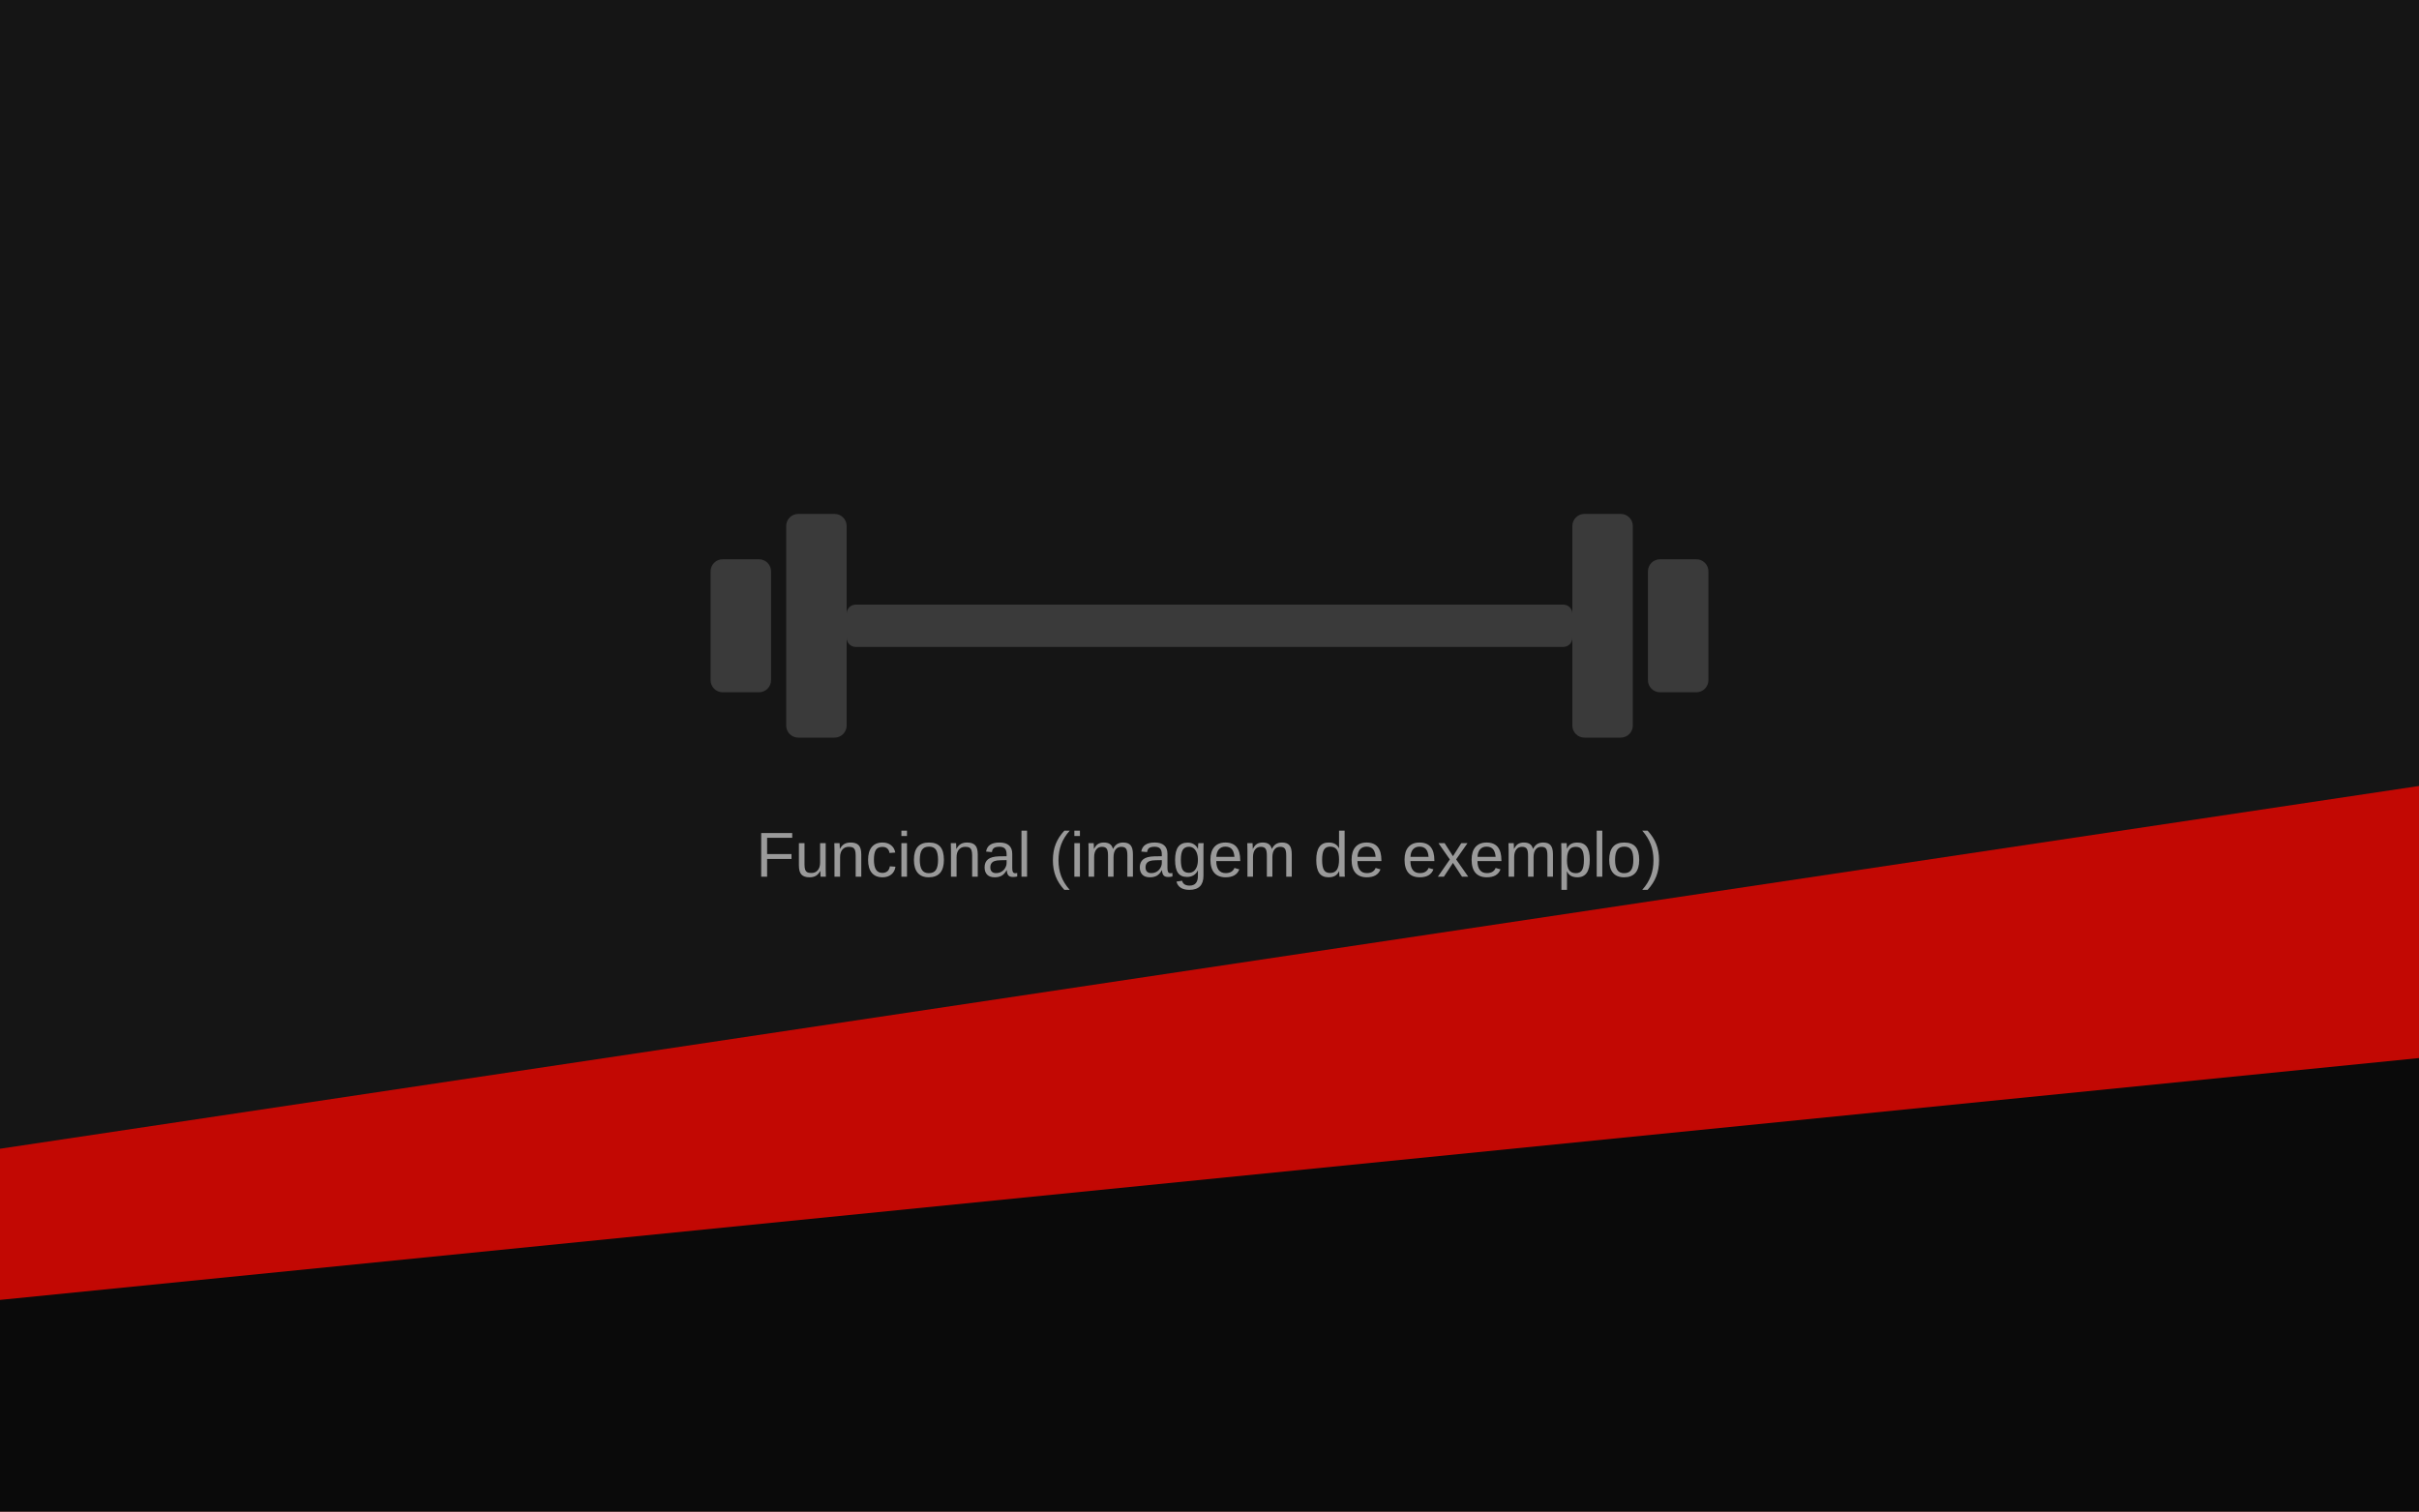
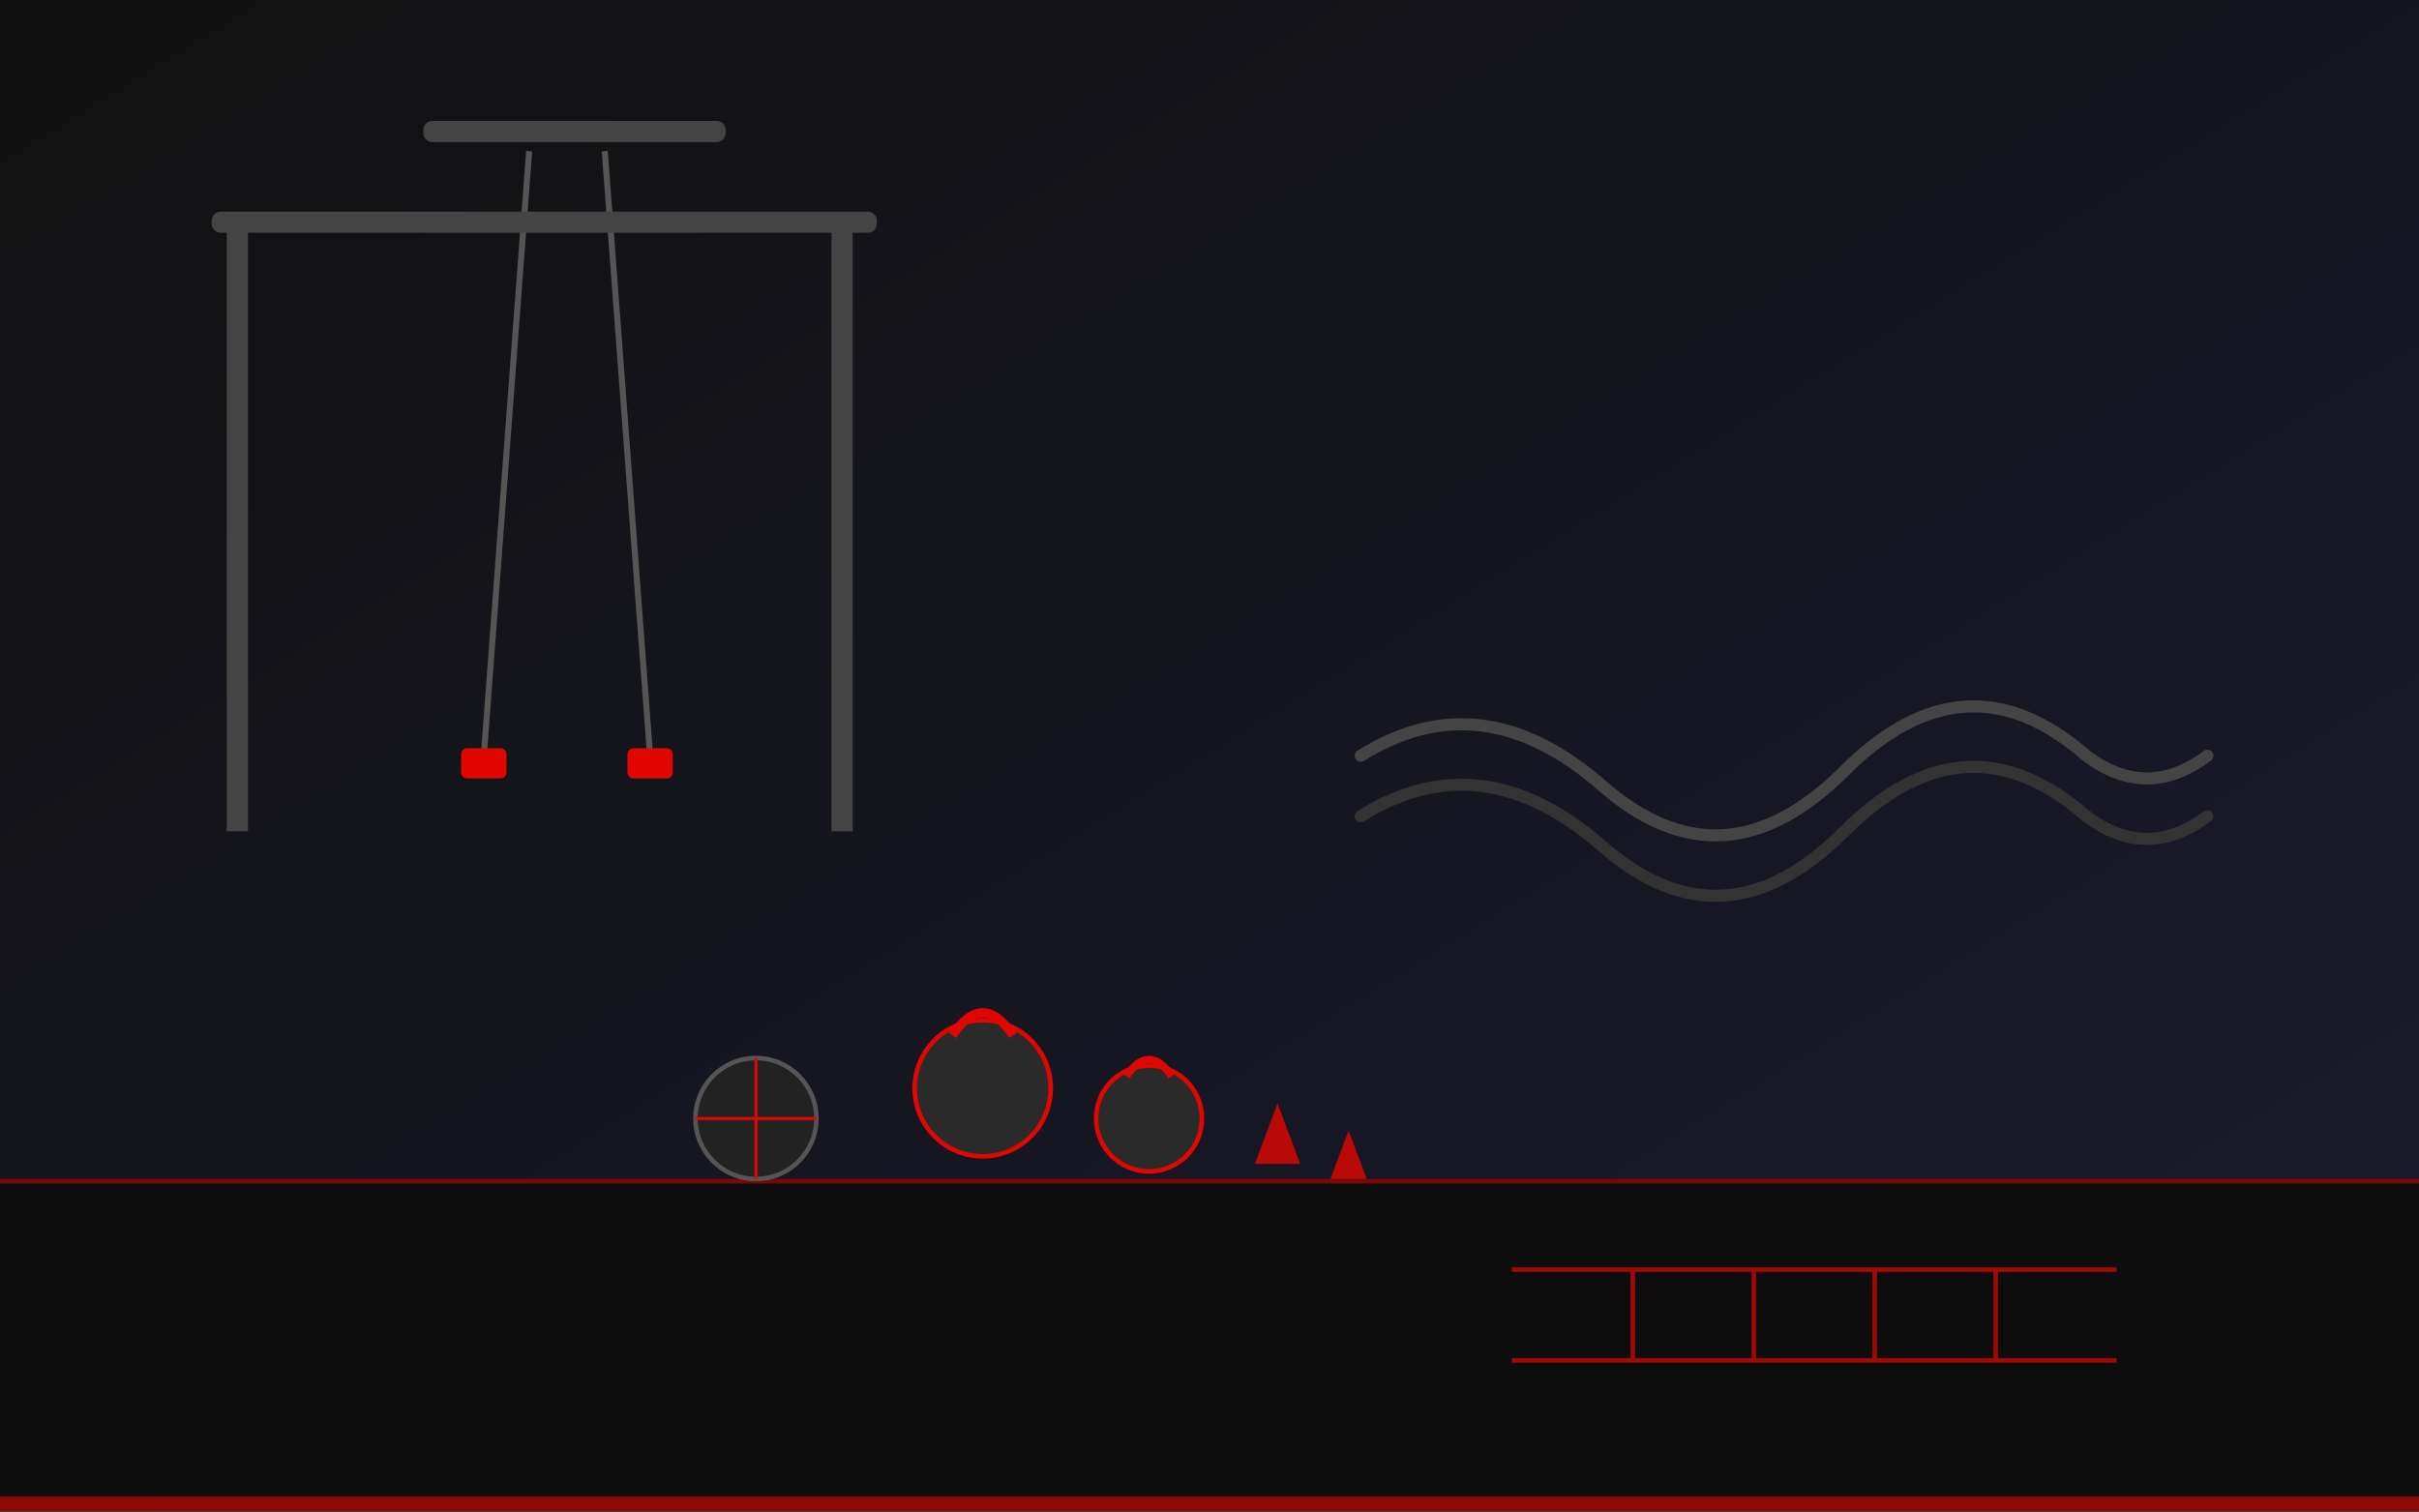
<svg xmlns="http://www.w3.org/2000/svg" viewBox="0 0 1600 1000" preserveAspectRatio="xMidYMid slice">
-   <rect width="1600" height="1000" fill="#151515" />
-   <path d="M0 760 L1600 520 V1000 H0Z" fill="#e10600" opacity=".85" />
-   <path d="M0 860 L1600 700 V1000 H0Z" fill="#0a0a0a" />
-   <g fill="#3a3a3a">
-     <rect x="560" y="400" width="480" height="28" rx="6" />
-     <rect x="520" y="340" width="40" height="148" rx="8" />
-     <rect x="1040" y="340" width="40" height="148" rx="8" />
-     <rect x="470" y="370" width="40" height="88" rx="8" />
-     <rect x="1090" y="370" width="40" height="88" rx="8" />
+   <defs>
+     <linearGradient id="bg" x1="0" y1="0" x2="1" y2="1">
+       <stop offset="0%" stop-color="#111" />
+       <stop offset="100%" stop-color="#1a1a2e" />
+     </linearGradient>
+   </defs>
+   <rect width="1600" height="1000" fill="url(#bg)" />
+   <rect y="780" width="1600" height="220" fill="#0d0d0d" />
+   <rect y="780" width="1600" height="3" fill="#e10600" opacity=".5" />
+   <g stroke="#555" stroke-width="4" fill="none">
+     <line x1="350" y1="100" x2="320" y2="500" />
+     <line x1="400" y1="100" x2="430" y2="500" />
  </g>
-   <text x="800" y="580" text-anchor="middle" font-family="Arial,sans-serif" font-size="42" fill="#9a9a9a">Funcional (imagem de exemplo)</text>
+   <g fill="#e10600">
+     <rect x="305" y="495" width="30" height="20" rx="4" />
+     <rect x="415" y="495" width="30" height="20" rx="4" />
+   </g>
+   <rect x="280" y="80" width="200" height="14" rx="6" fill="#444" />
+   <g fill="#2a2a2a" stroke="#e10600" stroke-width="3">
+     <circle cx="650" cy="720" r="45" />
+     <path d="M630 685 Q650 655 670 685" fill="none" stroke="#e10600" stroke-width="6" />
+   </g>
+   <g fill="#2a2a2a" stroke="#e10600" stroke-width="3">
+     <circle cx="760" cy="740" r="35" />
+     <path d="M745 712 Q760 690 775 712" fill="none" stroke="#e10600" stroke-width="5" />
+   </g>
+   <g stroke="#444" stroke-width="8" fill="none" stroke-linecap="round">
+     <path d="M900 500 Q980 450 1060 520 Q1140 590 1220 510 Q1300 430 1380 500 Q1420 530 1460 500" />
+     <path d="M900 540 Q980 490 1060 560 Q1140 630 1220 550 Q1300 470 1380 540 Q1420 570 1460 540" stroke="#333" />
+   </g>
+   <g>
+     <circle cx="500" cy="740" r="40" fill="#222" stroke="#555" stroke-width="3" />
+     <line x1="460" y1="740" x2="540" y2="740" stroke="#e10600" stroke-width="2" />
+     <line x1="500" y1="700" x2="500" y2="780" stroke="#e10600" stroke-width="2" />
+   </g>
+   <g stroke="#e10600" stroke-width="3" opacity=".7">
+     <line x1="1000" y1="840" x2="1400" y2="840" />
+     <line x1="1000" y1="900" x2="1400" y2="900" />
+     <line x1="1080" y1="840" x2="1080" y2="900" />
+     <line x1="1160" y1="840" x2="1160" y2="900" />
+     <line x1="1240" y1="840" x2="1240" y2="900" />
+     <line x1="1320" y1="840" x2="1320" y2="900" />
+   </g>
+   <g fill="#444">
+     <rect x="150" y="150" width="14" height="400" />
+     <rect x="550" y="150" width="14" height="400" />
+     <rect x="140" y="140" width="440" height="14" rx="6" />
+   </g>
+   <g fill="#e10600" opacity=".8">
+     <polygon points="830,770 845,730 860,770" />
+     <polygon points="880,780 892,748 904,780" />
+   </g>
+   <rect x="0" y="990" width="1600" height="10" fill="#e10600" opacity=".6" />
</svg>
